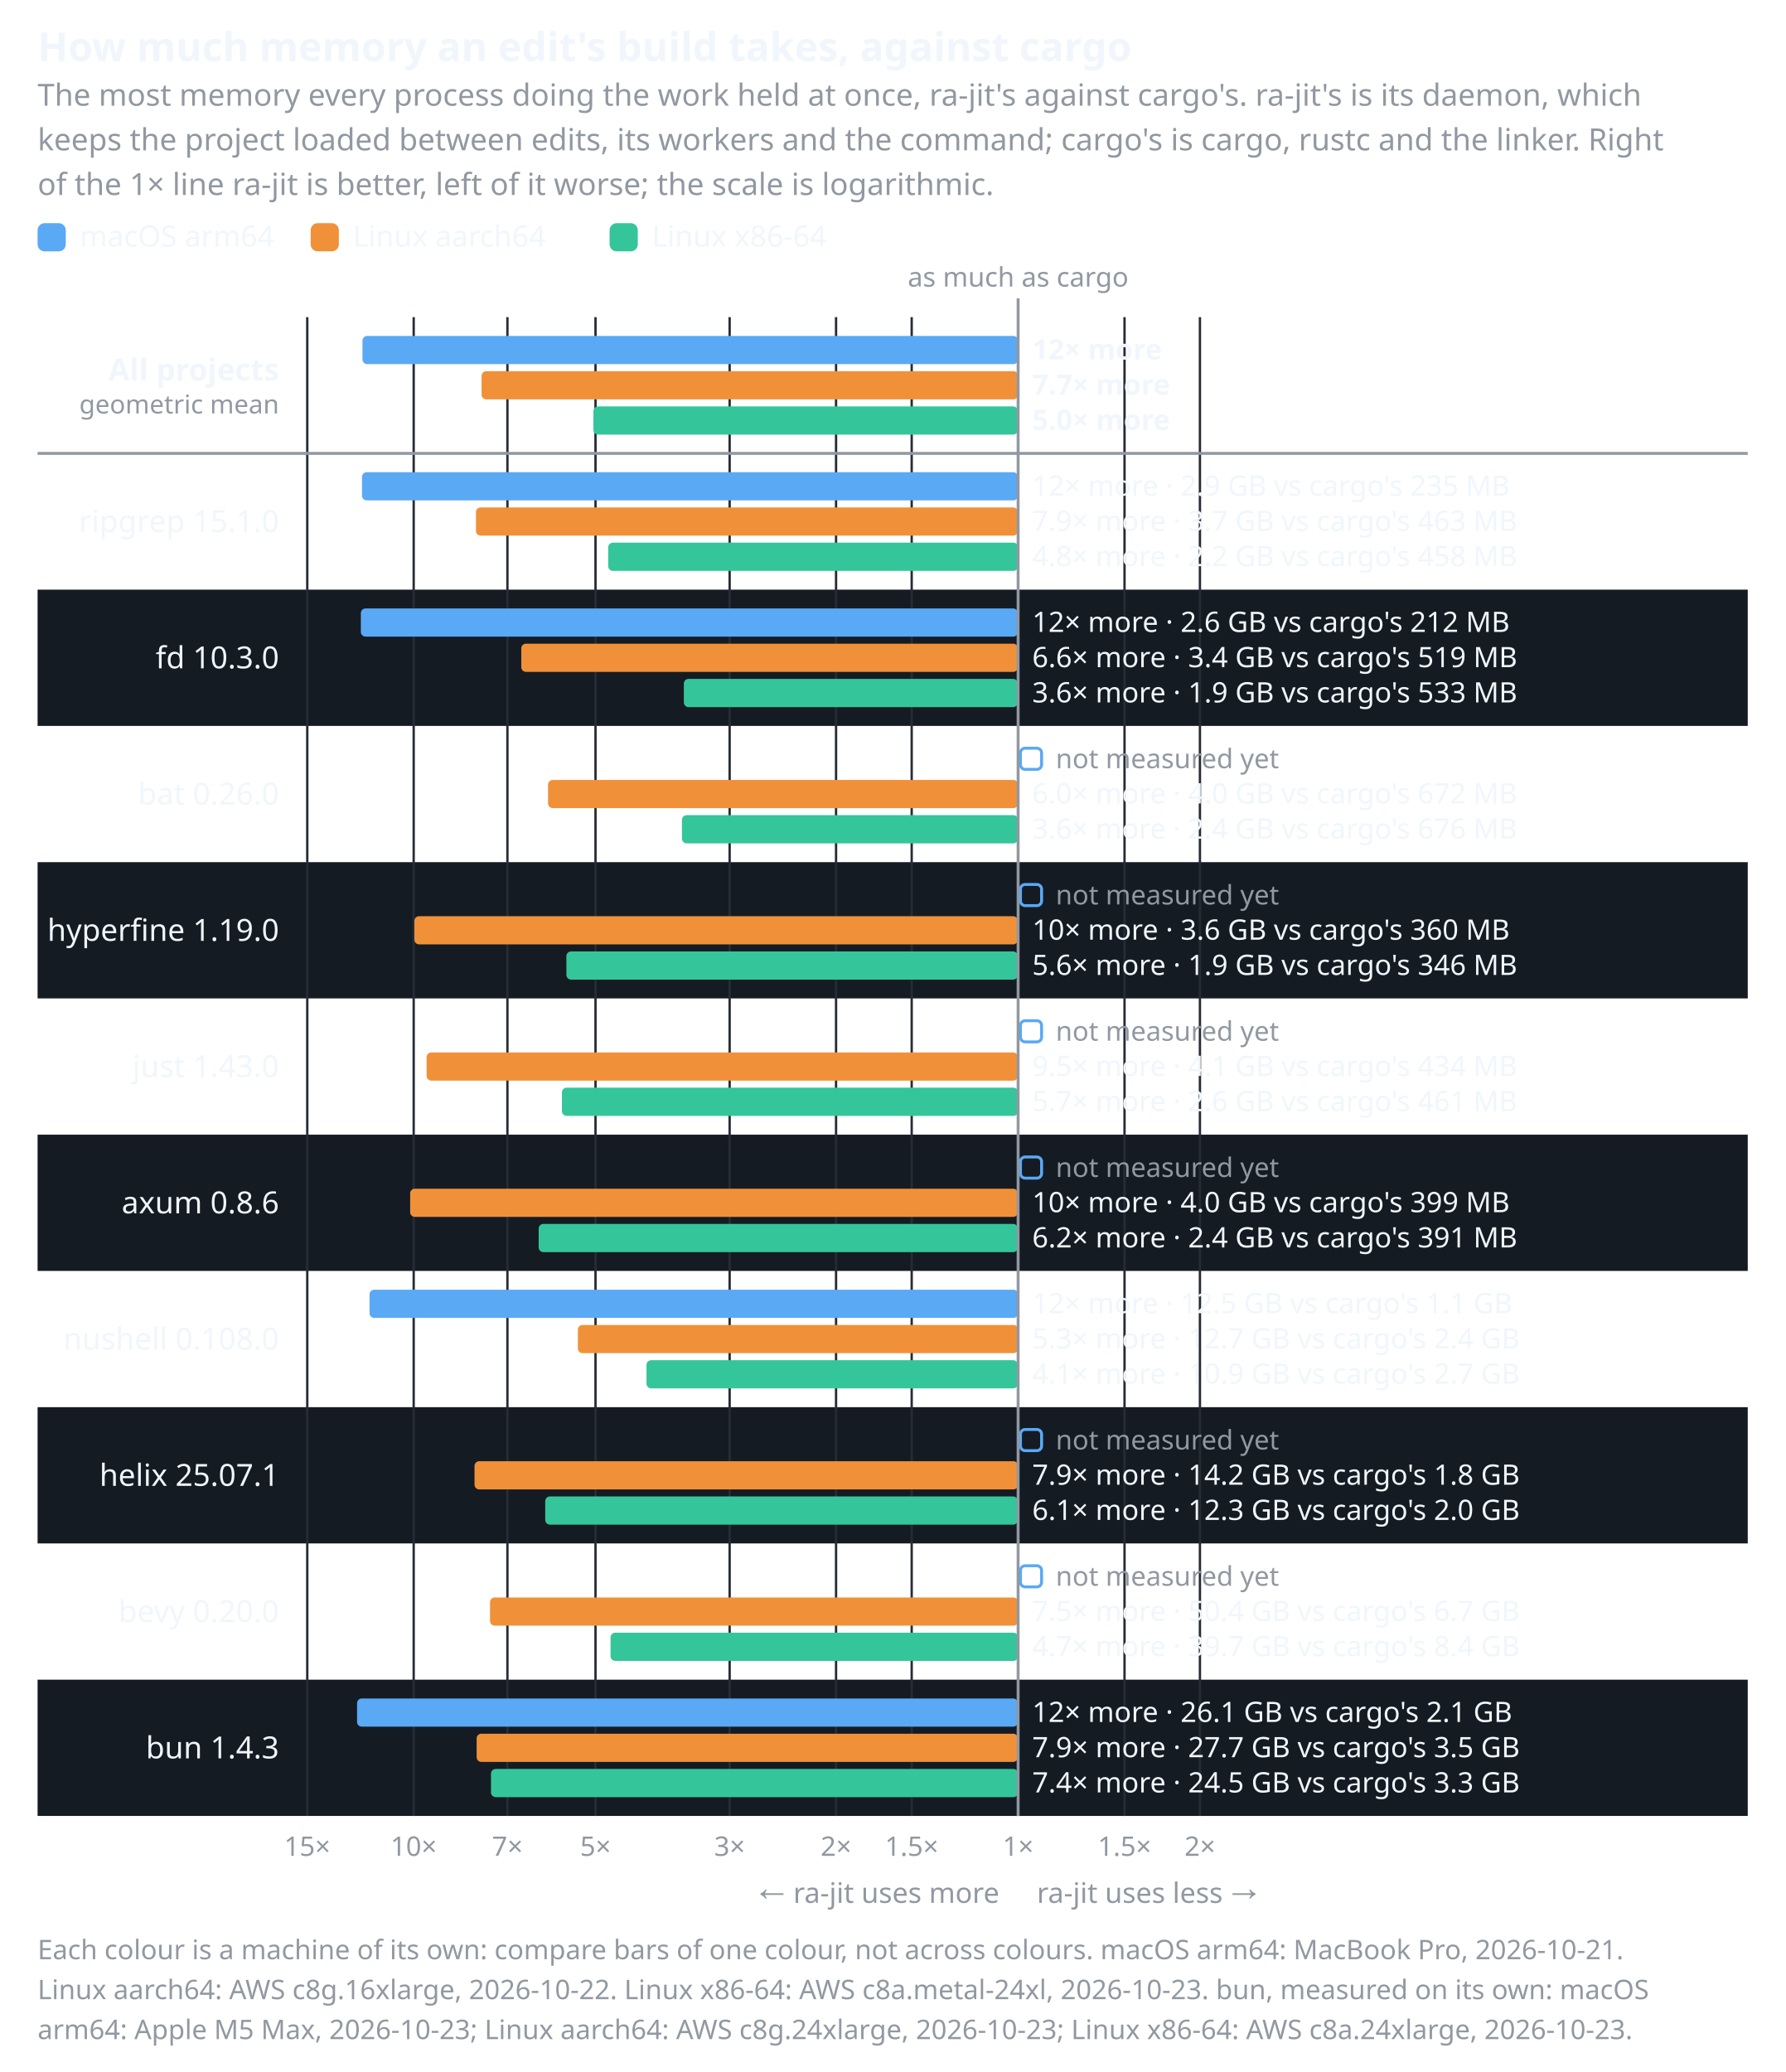
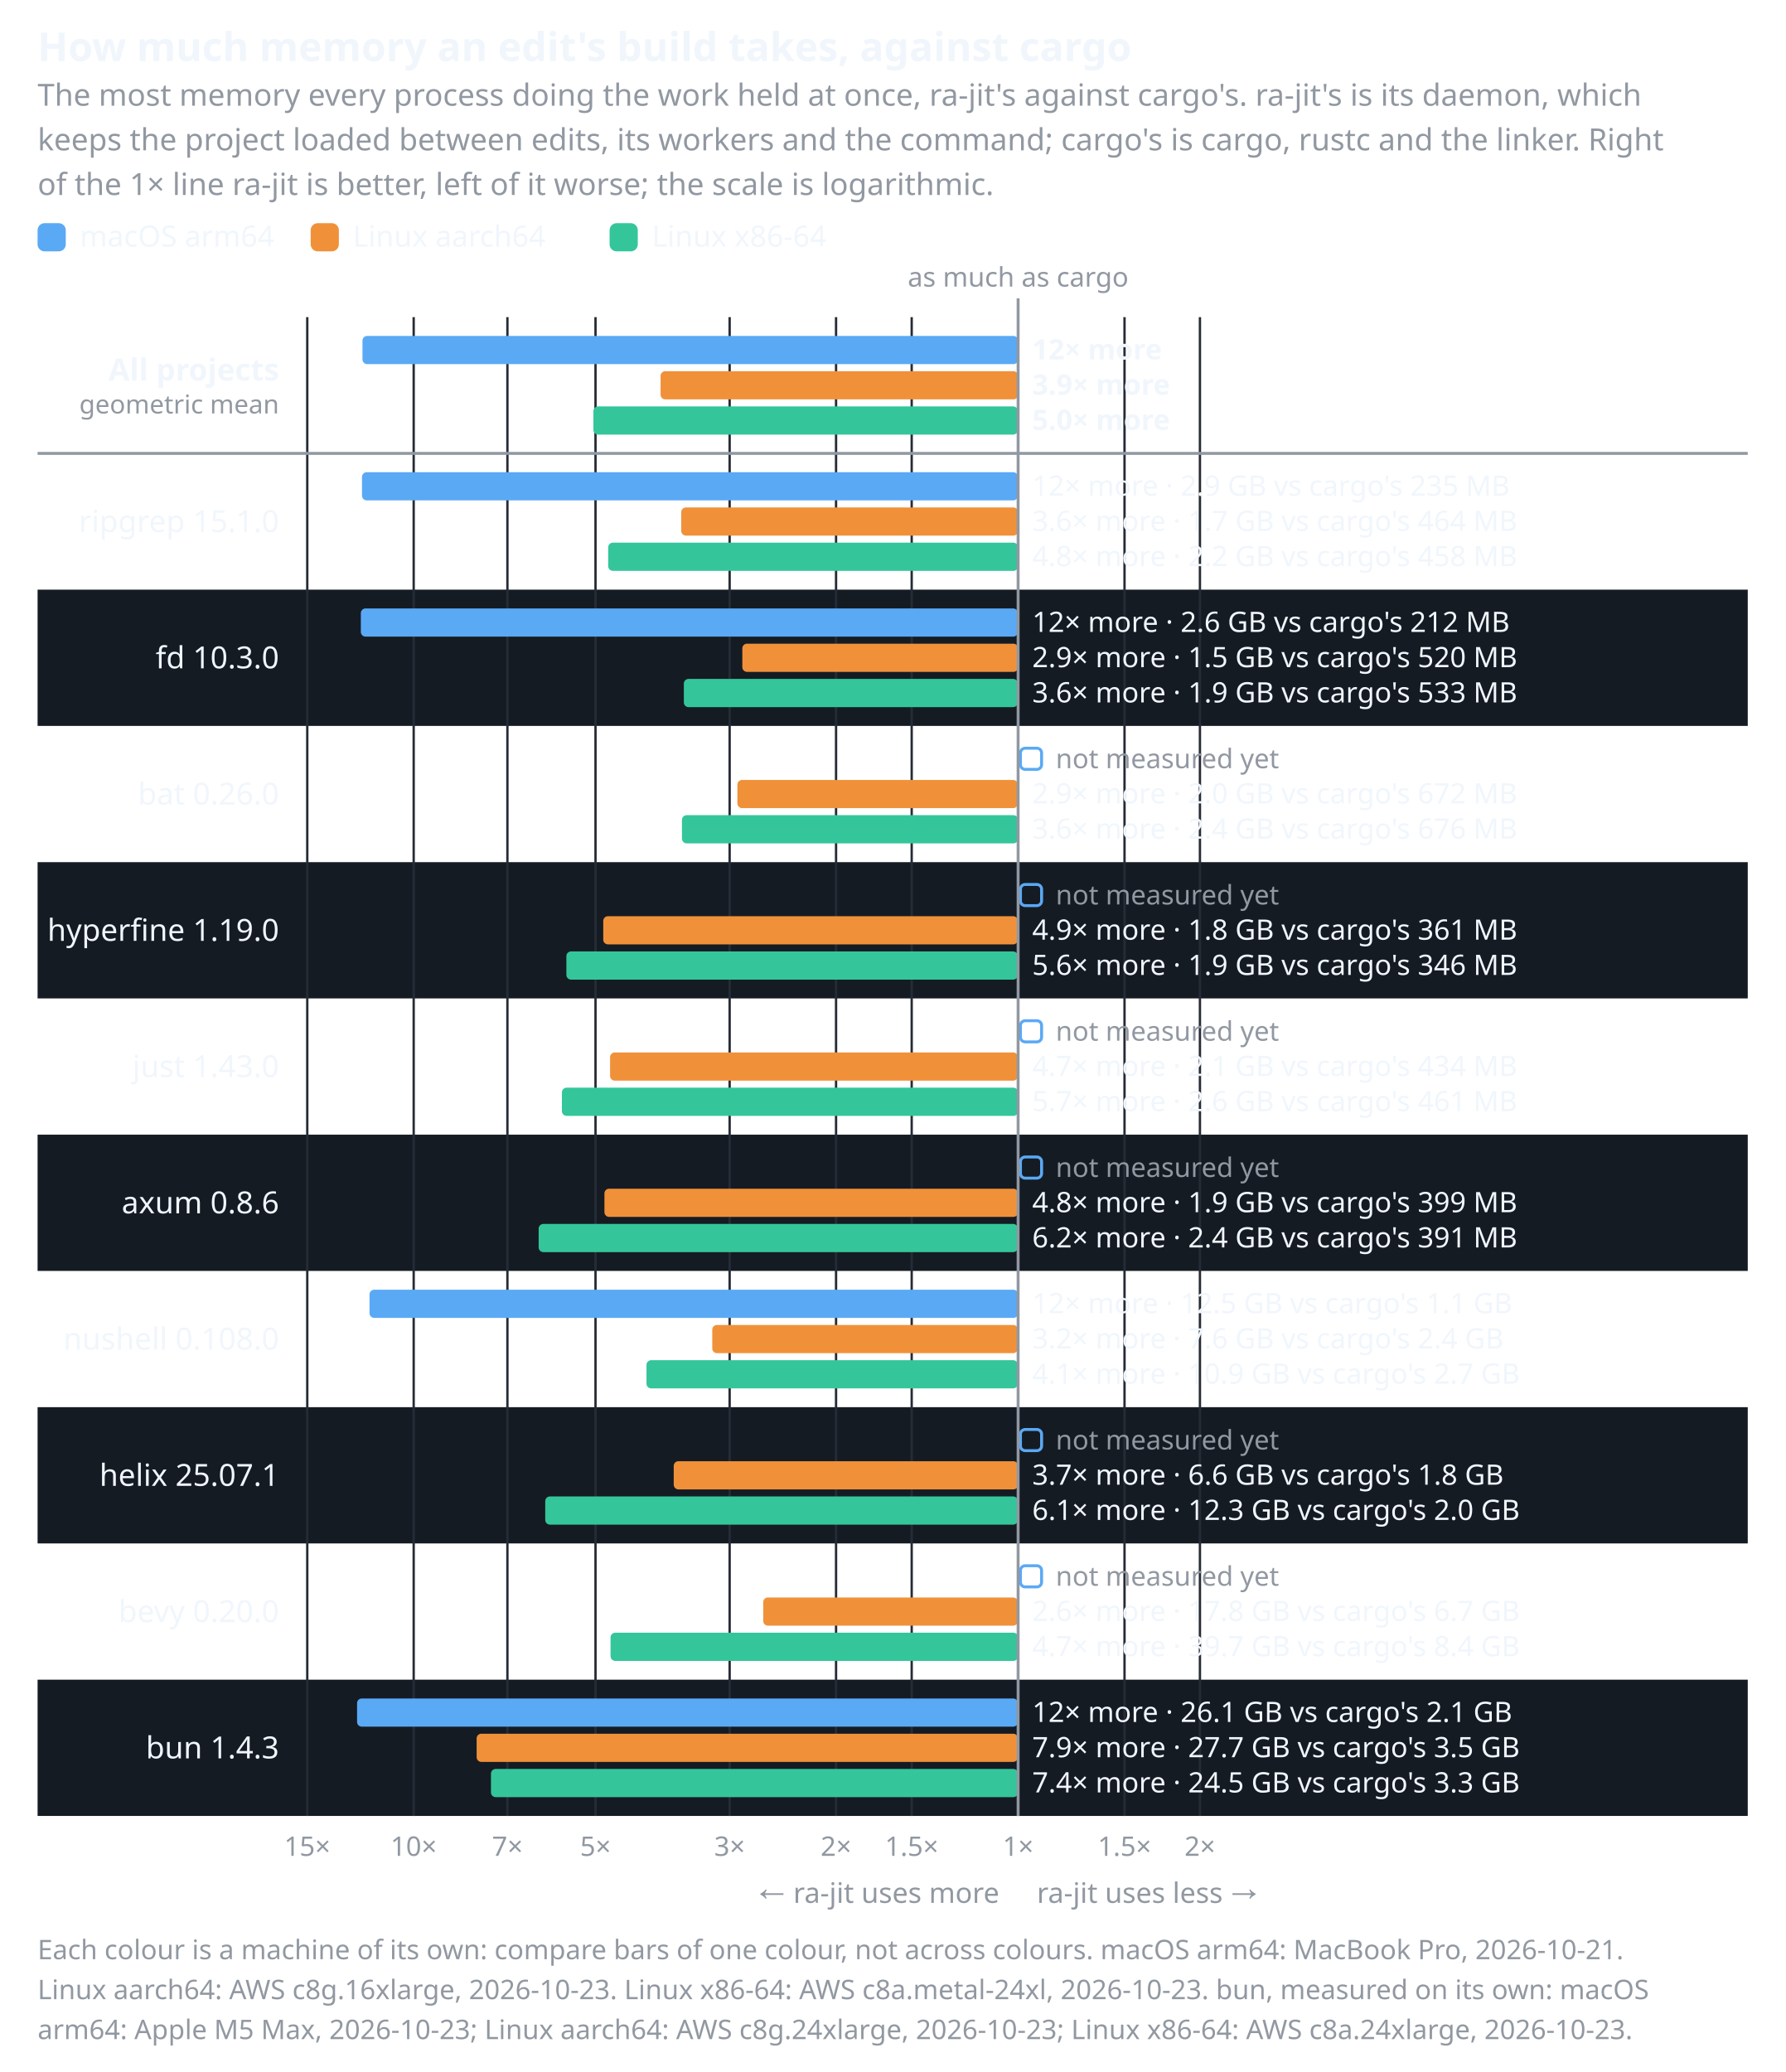
<svg xmlns="http://www.w3.org/2000/svg" width="760" height="882" viewBox="0 0 760 882" role="img" aria-label="How much memory an edit's build takes, against cargo">
  <style>text{font-family:-apple-system, BlinkMacSystemFont, 'Segoe UI', 'Noto Sans', Helvetica, Arial, sans-serif;fill:#f0f6fc}.d{fill:#9198a1}.b{font-weight:600}.v{font-variant-numeric:tabular-nums}.g{stroke:#262c36}.r{stroke:#9198a1;stroke-width:1.25}.z{fill:#151b23}.o{fill:none;stroke-width:1.25}.p0{fill:#5aa9f5}.w0{stroke:#5aa9f5}.p1{fill:#f0913a}.w1{stroke:#f0913a}.p2{fill:#34c69a}.w2{stroke:#34c69a}</style>
  <text x="16" y="26" font-size="17" class="b">How much memory an edit's build takes, against cargo</text>
  <text x="16" y="45" font-size="13" class="d">The most memory every process doing the work held at once, ra-jit's against cargo's. ra-jit's is its daemon, which</text>
  <text x="16" y="64" font-size="13" class="d">keeps the project loaded between edits, its workers and the command; cargo's is cargo, rustc and the linker. Right</text>
  <text x="16" y="83" font-size="13" class="d">of the 1× line ra-jit is better, left of it worse; the scale is logarithmic.</text>
  <rect x="16" y="95" width="12" height="12" rx="3" class="p0" />
  <text x="34" y="105" font-size="12.5">macOS arm64</text>
  <rect x="132.25" y="95" width="12" height="12" rx="3" class="p1" />
  <text x="150.2" y="105" font-size="12.5">Linux aarch64</text>
  <rect x="259.5" y="95" width="12" height="12" rx="3" class="p2" />
  <text x="277.5" y="105" font-size="12.5">Linux x86-64</text>
  <rect x="16" y="715" width="728" height="58" class="z" />
  <rect x="16" y="599" width="728" height="58" class="z" />
  <rect x="16" y="483" width="728" height="58" class="z" />
  <rect x="16" y="367" width="728" height="58" class="z" />
  <rect x="16" y="251" width="728" height="58" class="z" />
  <line x1="130.8" y1="135" x2="130.8" y2="773" class="g" />
  <line x1="176.1" y1="135" x2="176.1" y2="773" class="g" />
  <line x1="216" y1="135" x2="216" y2="773" class="g" />
  <line x1="253.5" y1="135" x2="253.5" y2="773" class="g" />
  <line x1="310.6" y1="135" x2="310.6" y2="773" class="g" />
  <line x1="355.9" y1="135" x2="355.9" y2="773" class="g" />
  <line x1="388.1" y1="135" x2="388.1" y2="773" class="g" />
  <line x1="433.4" y1="135" x2="433.4" y2="773" class="g" />
  <line x1="478.7" y1="135" x2="478.7" y2="773" class="g" />
  <line x1="510.8" y1="135" x2="510.8" y2="773" class="g" />
  <line x1="16" y1="193" x2="744" y2="193" class="r" />
  <rect x="154.3" y="143" width="279.1" height="12" rx="2" class="p0" />
-   <rect x="205" y="158" width="228.4" height="12" rx="2" class="p1" />
+   <rect x="281.2" y="158" width="152.2" height="12" rx="2" class="p1" />
  <rect x="252.6" y="173" width="180.7" height="12" rx="2" class="p2" />
  <rect x="154.1" y="201" width="279.2" height="12" rx="2" class="p0" />
-   <rect x="202.6" y="216" width="230.7" height="12" rx="2" class="p1" />
+   <rect x="290" y="216" width="143.4" height="12" rx="2" class="p1" />
  <rect x="258.9" y="231" width="174.5" height="12" rx="2" class="p2" />
  <rect x="153.6" y="259" width="279.7" height="12" rx="2" class="p0" />
-   <rect x="221.9" y="274" width="211.4" height="12" rx="2" class="p1" />
+   <rect x="316" y="274" width="117.4" height="12" rx="2" class="p1" />
  <rect x="291.1" y="289" width="142.2" height="12" rx="2" class="p2" />
  <rect x="434.4" y="318.5" width="9" height="9" rx="2" class="o w0" />
-   <rect x="233.3" y="332" width="200.1" height="12" rx="2" class="p1" />
+   <rect x="313.9" y="332" width="119.4" height="12" rx="2" class="p1" />
  <rect x="290.3" y="347" width="143.1" height="12" rx="2" class="p2" />
  <rect x="434.4" y="376.5" width="9" height="9" rx="2" class="o w0" />
-   <rect x="176.4" y="390" width="256.9" height="12" rx="2" class="p1" />
+   <rect x="256.8" y="390" width="176.5" height="12" rx="2" class="p1" />
  <rect x="241.1" y="405" width="192.2" height="12" rx="2" class="p2" />
  <rect x="434.4" y="434.5" width="9" height="9" rx="2" class="o w0" />
-   <rect x="181.6" y="448" width="251.7" height="12" rx="2" class="p1" />
+   <rect x="259.7" y="448" width="173.6" height="12" rx="2" class="p1" />
  <rect x="239.2" y="463" width="194.2" height="12" rx="2" class="p2" />
  <rect x="434.4" y="492.5" width="9" height="9" rx="2" class="o w0" />
-   <rect x="174.6" y="506" width="258.7" height="12" rx="2" class="p1" />
+   <rect x="257.3" y="506" width="176.1" height="12" rx="2" class="p1" />
  <rect x="229.3" y="521" width="204" height="12" rx="2" class="p2" />
  <rect x="157.3" y="549" width="276.1" height="12" rx="2" class="p0" />
-   <rect x="246" y="564" width="187.4" height="12" rx="2" class="p1" />
+   <rect x="303.2" y="564" width="130.1" height="12" rx="2" class="p1" />
  <rect x="275.2" y="579" width="158.1" height="12" rx="2" class="p2" />
  <rect x="434.4" y="608.5" width="9" height="9" rx="2" class="o w0" />
-   <rect x="202" y="622" width="231.4" height="12" rx="2" class="p1" />
+   <rect x="286.8" y="622" width="146.6" height="12" rx="2" class="p1" />
  <rect x="232.1" y="637" width="201.2" height="12" rx="2" class="p2" />
  <rect x="434.4" y="666.5" width="9" height="9" rx="2" class="o w0" />
-   <rect x="208.6" y="680" width="224.8" height="12" rx="2" class="p1" />
+   <rect x="324.9" y="680" width="108.4" height="12" rx="2" class="p1" />
  <rect x="259.9" y="695" width="173.5" height="12" rx="2" class="p2" />
  <rect x="152" y="723" width="281.3" height="12" rx="2" class="p0" />
  <rect x="202.9" y="738" width="230.4" height="12" rx="2" class="p1" />
  <rect x="209" y="753" width="224.4" height="12" rx="2" class="p2" />
  <line x1="433.4" y1="127" x2="433.4" y2="773" class="r" />
  <text x="130.8" y="790" font-size="11.5" text-anchor="middle" class="d v">15×</text>
  <text x="176.1" y="790" font-size="11.5" text-anchor="middle" class="d v">10×</text>
  <text x="216" y="790" font-size="11.5" text-anchor="middle" class="d v">7×</text>
  <text x="253.5" y="790" font-size="11.5" text-anchor="middle" class="d v">5×</text>
  <text x="310.6" y="790" font-size="11.5" text-anchor="middle" class="d v">3×</text>
  <text x="355.9" y="790" font-size="11.5" text-anchor="middle" class="d v">2×</text>
  <text x="388.1" y="790" font-size="11.5" text-anchor="middle" class="d v">1.5×</text>
  <text x="433.4" y="790" font-size="11.5" text-anchor="middle" class="d v">1×</text>
  <text x="478.7" y="790" font-size="11.5" text-anchor="middle" class="d v">1.5×</text>
  <text x="510.8" y="790" font-size="11.5" text-anchor="middle" class="d v">2×</text>
  <text x="118.8" y="162" font-size="13" text-anchor="end" class="b">All projects</text>
  <text x="118.8" y="176" font-size="11" text-anchor="end" class="d">geometric mean</text>
  <text x="439.4" y="153" font-size="12" class="v b">12× more</text>
-   <text x="439.4" y="168" font-size="12" class="v b">7.7× more</text>
+   <text x="439.4" y="168" font-size="12" class="v b">3.9× more</text>
  <text x="439.4" y="183" font-size="12" class="v b">5.0× more</text>
  <text x="118.8" y="226.5" font-size="13" text-anchor="end">ripgrep 15.1.0</text>
  <text x="439.4" y="211" font-size="12" class="v">12× more · 2.9 GB vs cargo's 235 MB</text>
-   <text x="439.4" y="226" font-size="12" class="v">7.9× more · 3.7 GB vs cargo's 463 MB</text>
+   <text x="439.4" y="226" font-size="12" class="v">3.6× more · 1.7 GB vs cargo's 464 MB</text>
  <text x="439.4" y="241" font-size="12" class="v">4.8× more · 2.2 GB vs cargo's 458 MB</text>
  <text x="118.8" y="284.5" font-size="13" text-anchor="end">fd 10.3.0</text>
  <text x="439.4" y="269" font-size="12" class="v">12× more · 2.6 GB vs cargo's 212 MB</text>
-   <text x="439.4" y="284" font-size="12" class="v">6.6× more · 3.4 GB vs cargo's 519 MB</text>
+   <text x="439.4" y="284" font-size="12" class="v">2.9× more · 1.5 GB vs cargo's 520 MB</text>
  <text x="439.4" y="299" font-size="12" class="v">3.6× more · 1.9 GB vs cargo's 533 MB</text>
  <text x="118.8" y="342.5" font-size="13" text-anchor="end">bat 0.26.0</text>
  <text x="449.4" y="327" font-size="11.5" class="d">not measured yet</text>
-   <text x="439.4" y="342" font-size="12" class="v">6.0× more · 4.0 GB vs cargo's 672 MB</text>
+   <text x="439.4" y="342" font-size="12" class="v">2.9× more · 2.0 GB vs cargo's 672 MB</text>
  <text x="439.4" y="357" font-size="12" class="v">3.6× more · 2.4 GB vs cargo's 676 MB</text>
  <text x="118.8" y="400.5" font-size="13" text-anchor="end">hyperfine 1.19.0</text>
  <text x="449.4" y="385" font-size="11.5" class="d">not measured yet</text>
-   <text x="439.4" y="400" font-size="12" class="v">10× more · 3.6 GB vs cargo's 360 MB</text>
+   <text x="439.4" y="400" font-size="12" class="v">4.9× more · 1.8 GB vs cargo's 361 MB</text>
  <text x="439.4" y="415" font-size="12" class="v">5.6× more · 1.9 GB vs cargo's 346 MB</text>
  <text x="118.8" y="458.5" font-size="13" text-anchor="end">just 1.43.0</text>
  <text x="449.4" y="443" font-size="11.5" class="d">not measured yet</text>
-   <text x="439.4" y="458" font-size="12" class="v">9.5× more · 4.1 GB vs cargo's 434 MB</text>
+   <text x="439.4" y="458" font-size="12" class="v">4.7× more · 2.1 GB vs cargo's 434 MB</text>
  <text x="439.4" y="473" font-size="12" class="v">5.7× more · 2.6 GB vs cargo's 461 MB</text>
  <text x="118.8" y="516.5" font-size="13" text-anchor="end">axum 0.8.6</text>
  <text x="449.4" y="501" font-size="11.5" class="d">not measured yet</text>
-   <text x="439.4" y="516" font-size="12" class="v">10× more · 4.0 GB vs cargo's 399 MB</text>
+   <text x="439.4" y="516" font-size="12" class="v">4.8× more · 1.9 GB vs cargo's 399 MB</text>
  <text x="439.4" y="531" font-size="12" class="v">6.2× more · 2.4 GB vs cargo's 391 MB</text>
  <text x="118.8" y="574.5" font-size="13" text-anchor="end">nushell 0.108.0</text>
  <text x="439.4" y="559" font-size="12" class="v">12× more · 12.5 GB vs cargo's 1.1 GB</text>
-   <text x="439.4" y="574" font-size="12" class="v">5.3× more · 12.7 GB vs cargo's 2.4 GB</text>
+   <text x="439.4" y="574" font-size="12" class="v">3.2× more · 7.6 GB vs cargo's 2.4 GB</text>
  <text x="439.4" y="589" font-size="12" class="v">4.1× more · 10.9 GB vs cargo's 2.7 GB</text>
  <text x="118.8" y="632.5" font-size="13" text-anchor="end">helix 25.07.1</text>
  <text x="449.4" y="617" font-size="11.5" class="d">not measured yet</text>
-   <text x="439.4" y="632" font-size="12" class="v">7.9× more · 14.2 GB vs cargo's 1.8 GB</text>
+   <text x="439.4" y="632" font-size="12" class="v">3.7× more · 6.6 GB vs cargo's 1.8 GB</text>
  <text x="439.4" y="647" font-size="12" class="v">6.1× more · 12.3 GB vs cargo's 2.0 GB</text>
  <text x="118.8" y="690.5" font-size="13" text-anchor="end">bevy 0.20.0</text>
  <text x="449.4" y="675" font-size="11.5" class="d">not measured yet</text>
-   <text x="439.4" y="690" font-size="12" class="v">7.5× more · 50.4 GB vs cargo's 6.7 GB</text>
+   <text x="439.4" y="690" font-size="12" class="v">2.6× more · 17.8 GB vs cargo's 6.7 GB</text>
  <text x="439.4" y="705" font-size="12" class="v">4.7× more · 39.7 GB vs cargo's 8.4 GB</text>
  <text x="118.8" y="748.5" font-size="13" text-anchor="end">bun 1.4.3</text>
  <text x="439.4" y="733" font-size="12" class="v">12× more · 26.1 GB vs cargo's 2.1 GB</text>
  <text x="439.4" y="748" font-size="12" class="v">7.9× more · 27.7 GB vs cargo's 3.5 GB</text>
  <text x="439.4" y="763" font-size="12" class="v">7.4× more · 24.5 GB vs cargo's 3.3 GB</text>
  <text x="433.4" y="122" font-size="11.5" text-anchor="middle" class="d">as much as cargo</text>
  <text x="425.4" y="810" font-size="12" text-anchor="end" class="d">← ra-jit uses more</text>
  <text x="441.4" y="810" font-size="12" class="d">ra-jit uses less →</text>
  <text x="16" y="834" font-size="11.5" class="d">Each colour is a machine of its own: compare bars of one colour, not across colours. macOS arm64: MacBook Pro, 2026-10-21.</text>
-   <text x="16" y="851" font-size="11.5" class="d">Linux aarch64: AWS c8g.16xlarge, 2026-10-22. Linux x86-64: AWS c8a.metal-24xl, 2026-10-23. bun, measured on its own: macOS</text>
+   <text x="16" y="851" font-size="11.5" class="d">Linux aarch64: AWS c8g.16xlarge, 2026-10-23. Linux x86-64: AWS c8a.metal-24xl, 2026-10-23. bun, measured on its own: macOS</text>
  <text x="16" y="868" font-size="11.5" class="d">arm64: Apple M5 Max, 2026-10-23; Linux aarch64: AWS c8g.24xlarge, 2026-10-23; Linux x86-64: AWS c8a.24xlarge, 2026-10-23.</text>
</svg>
